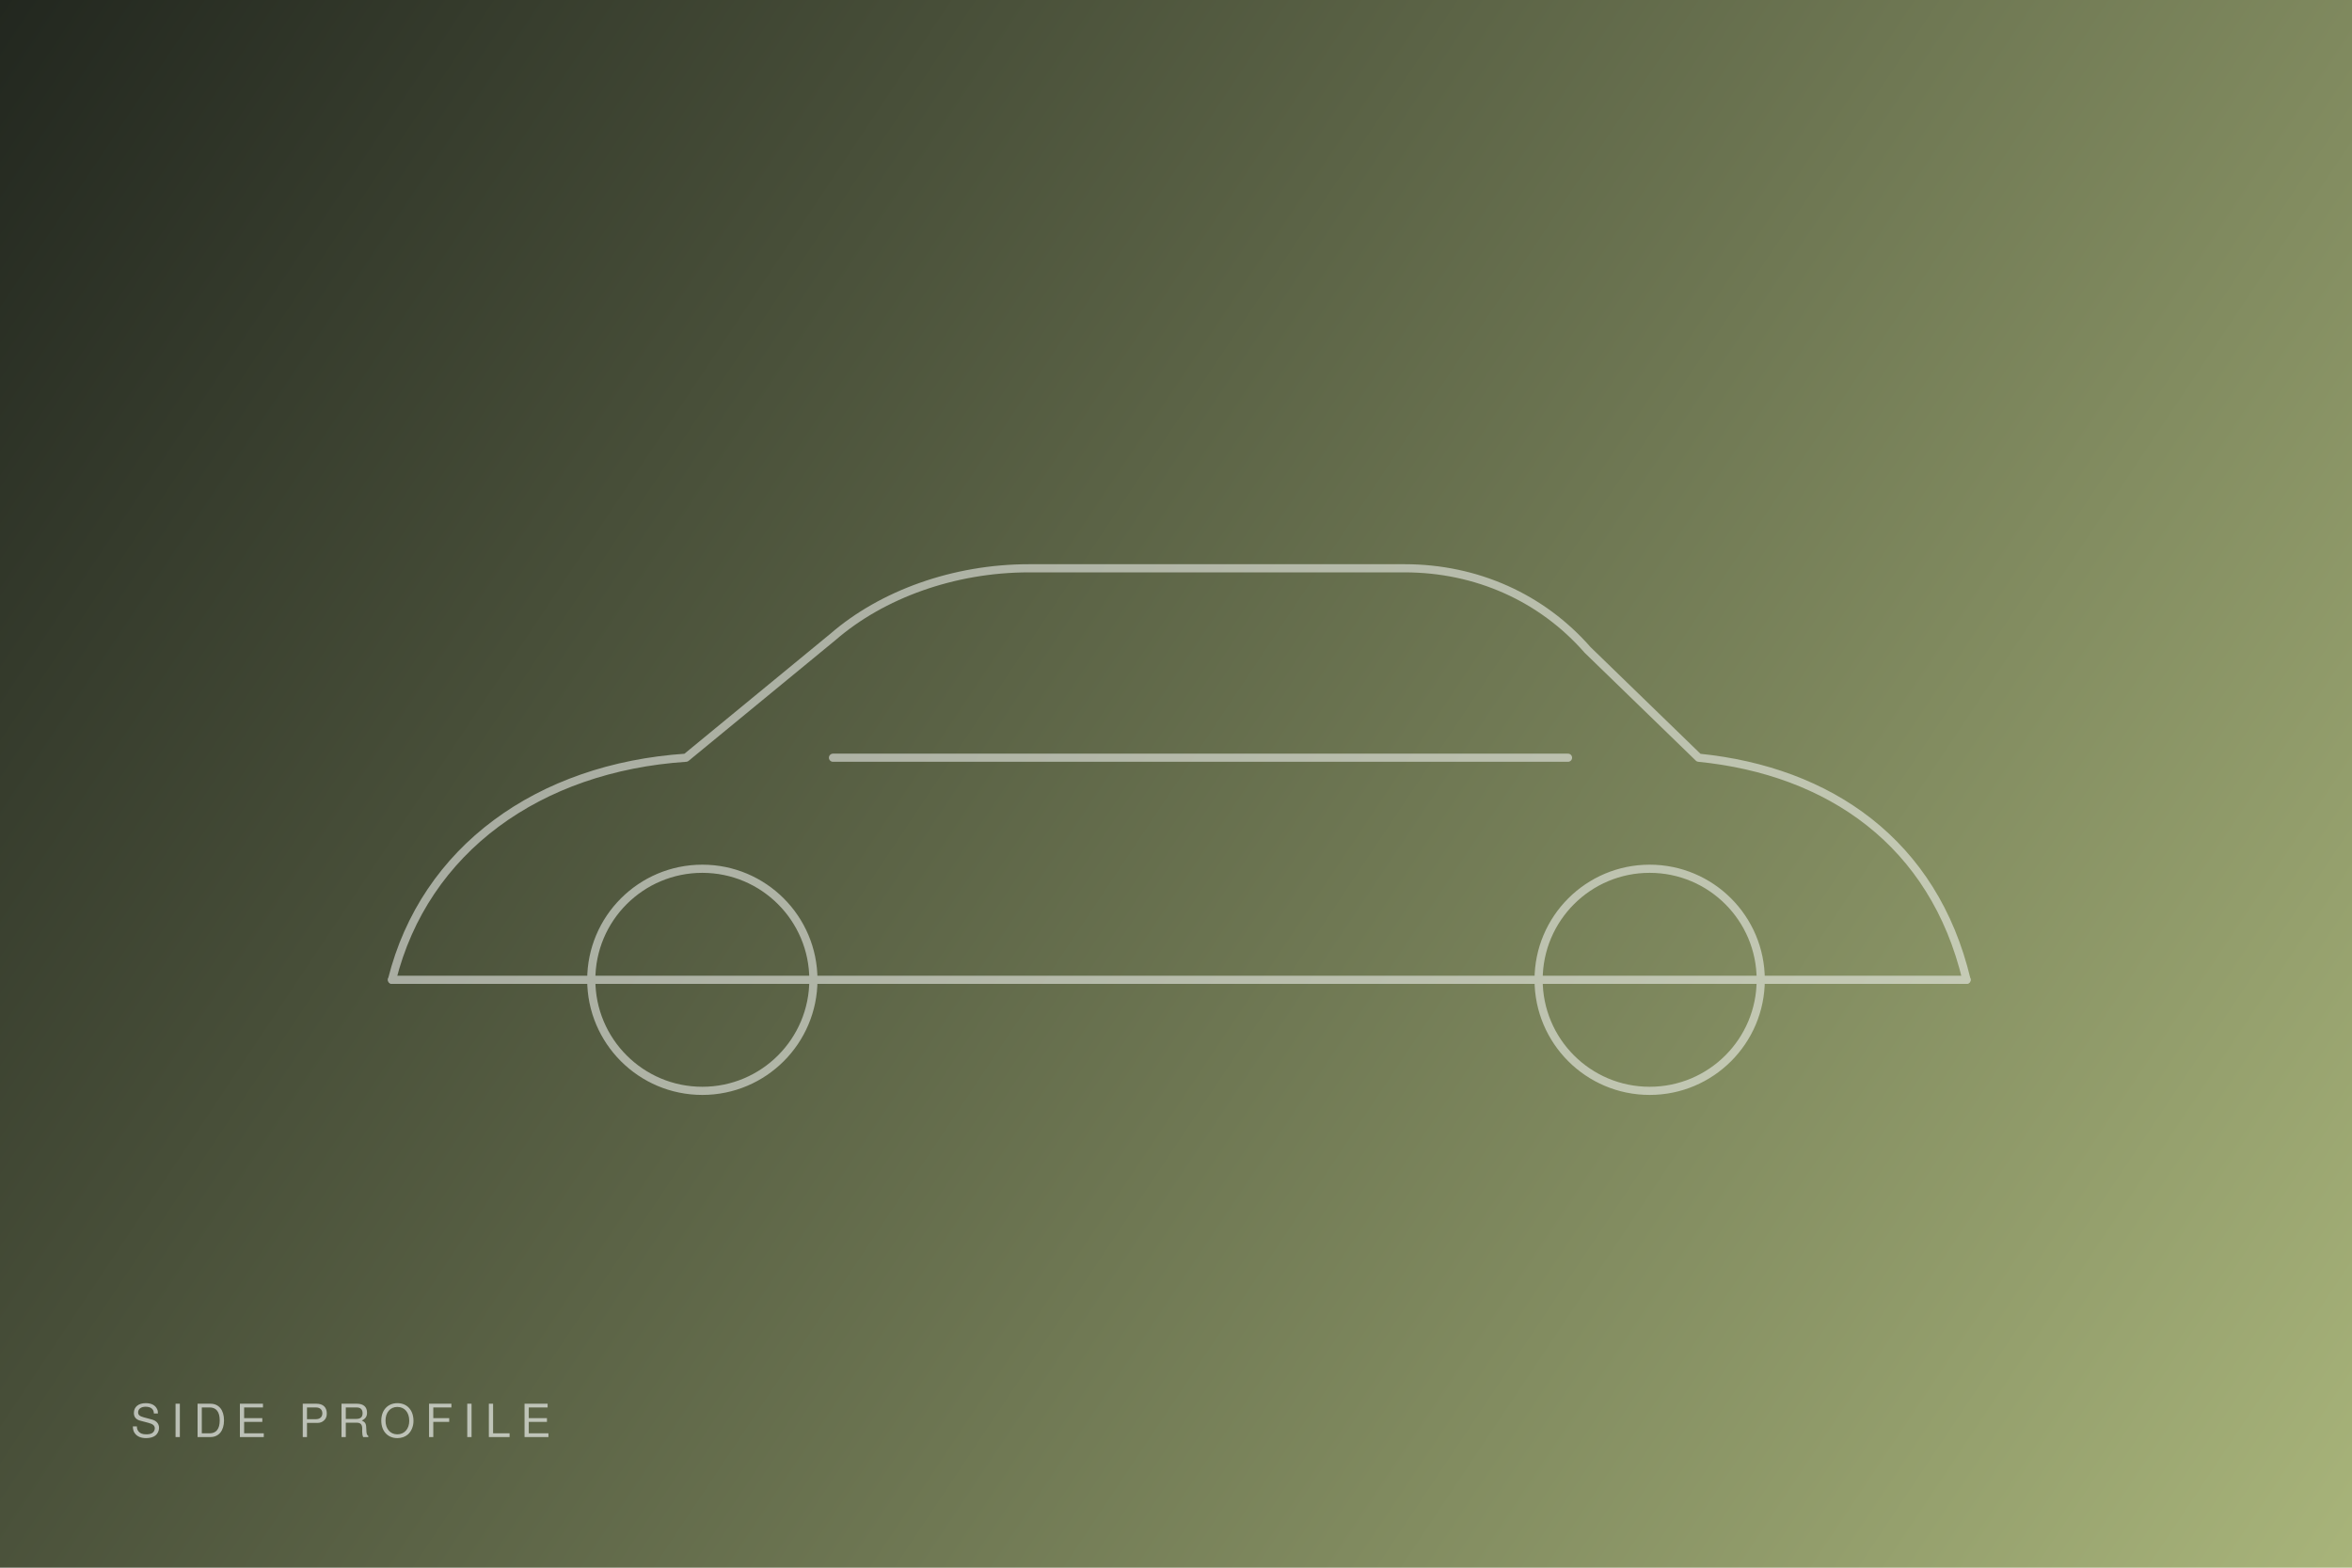
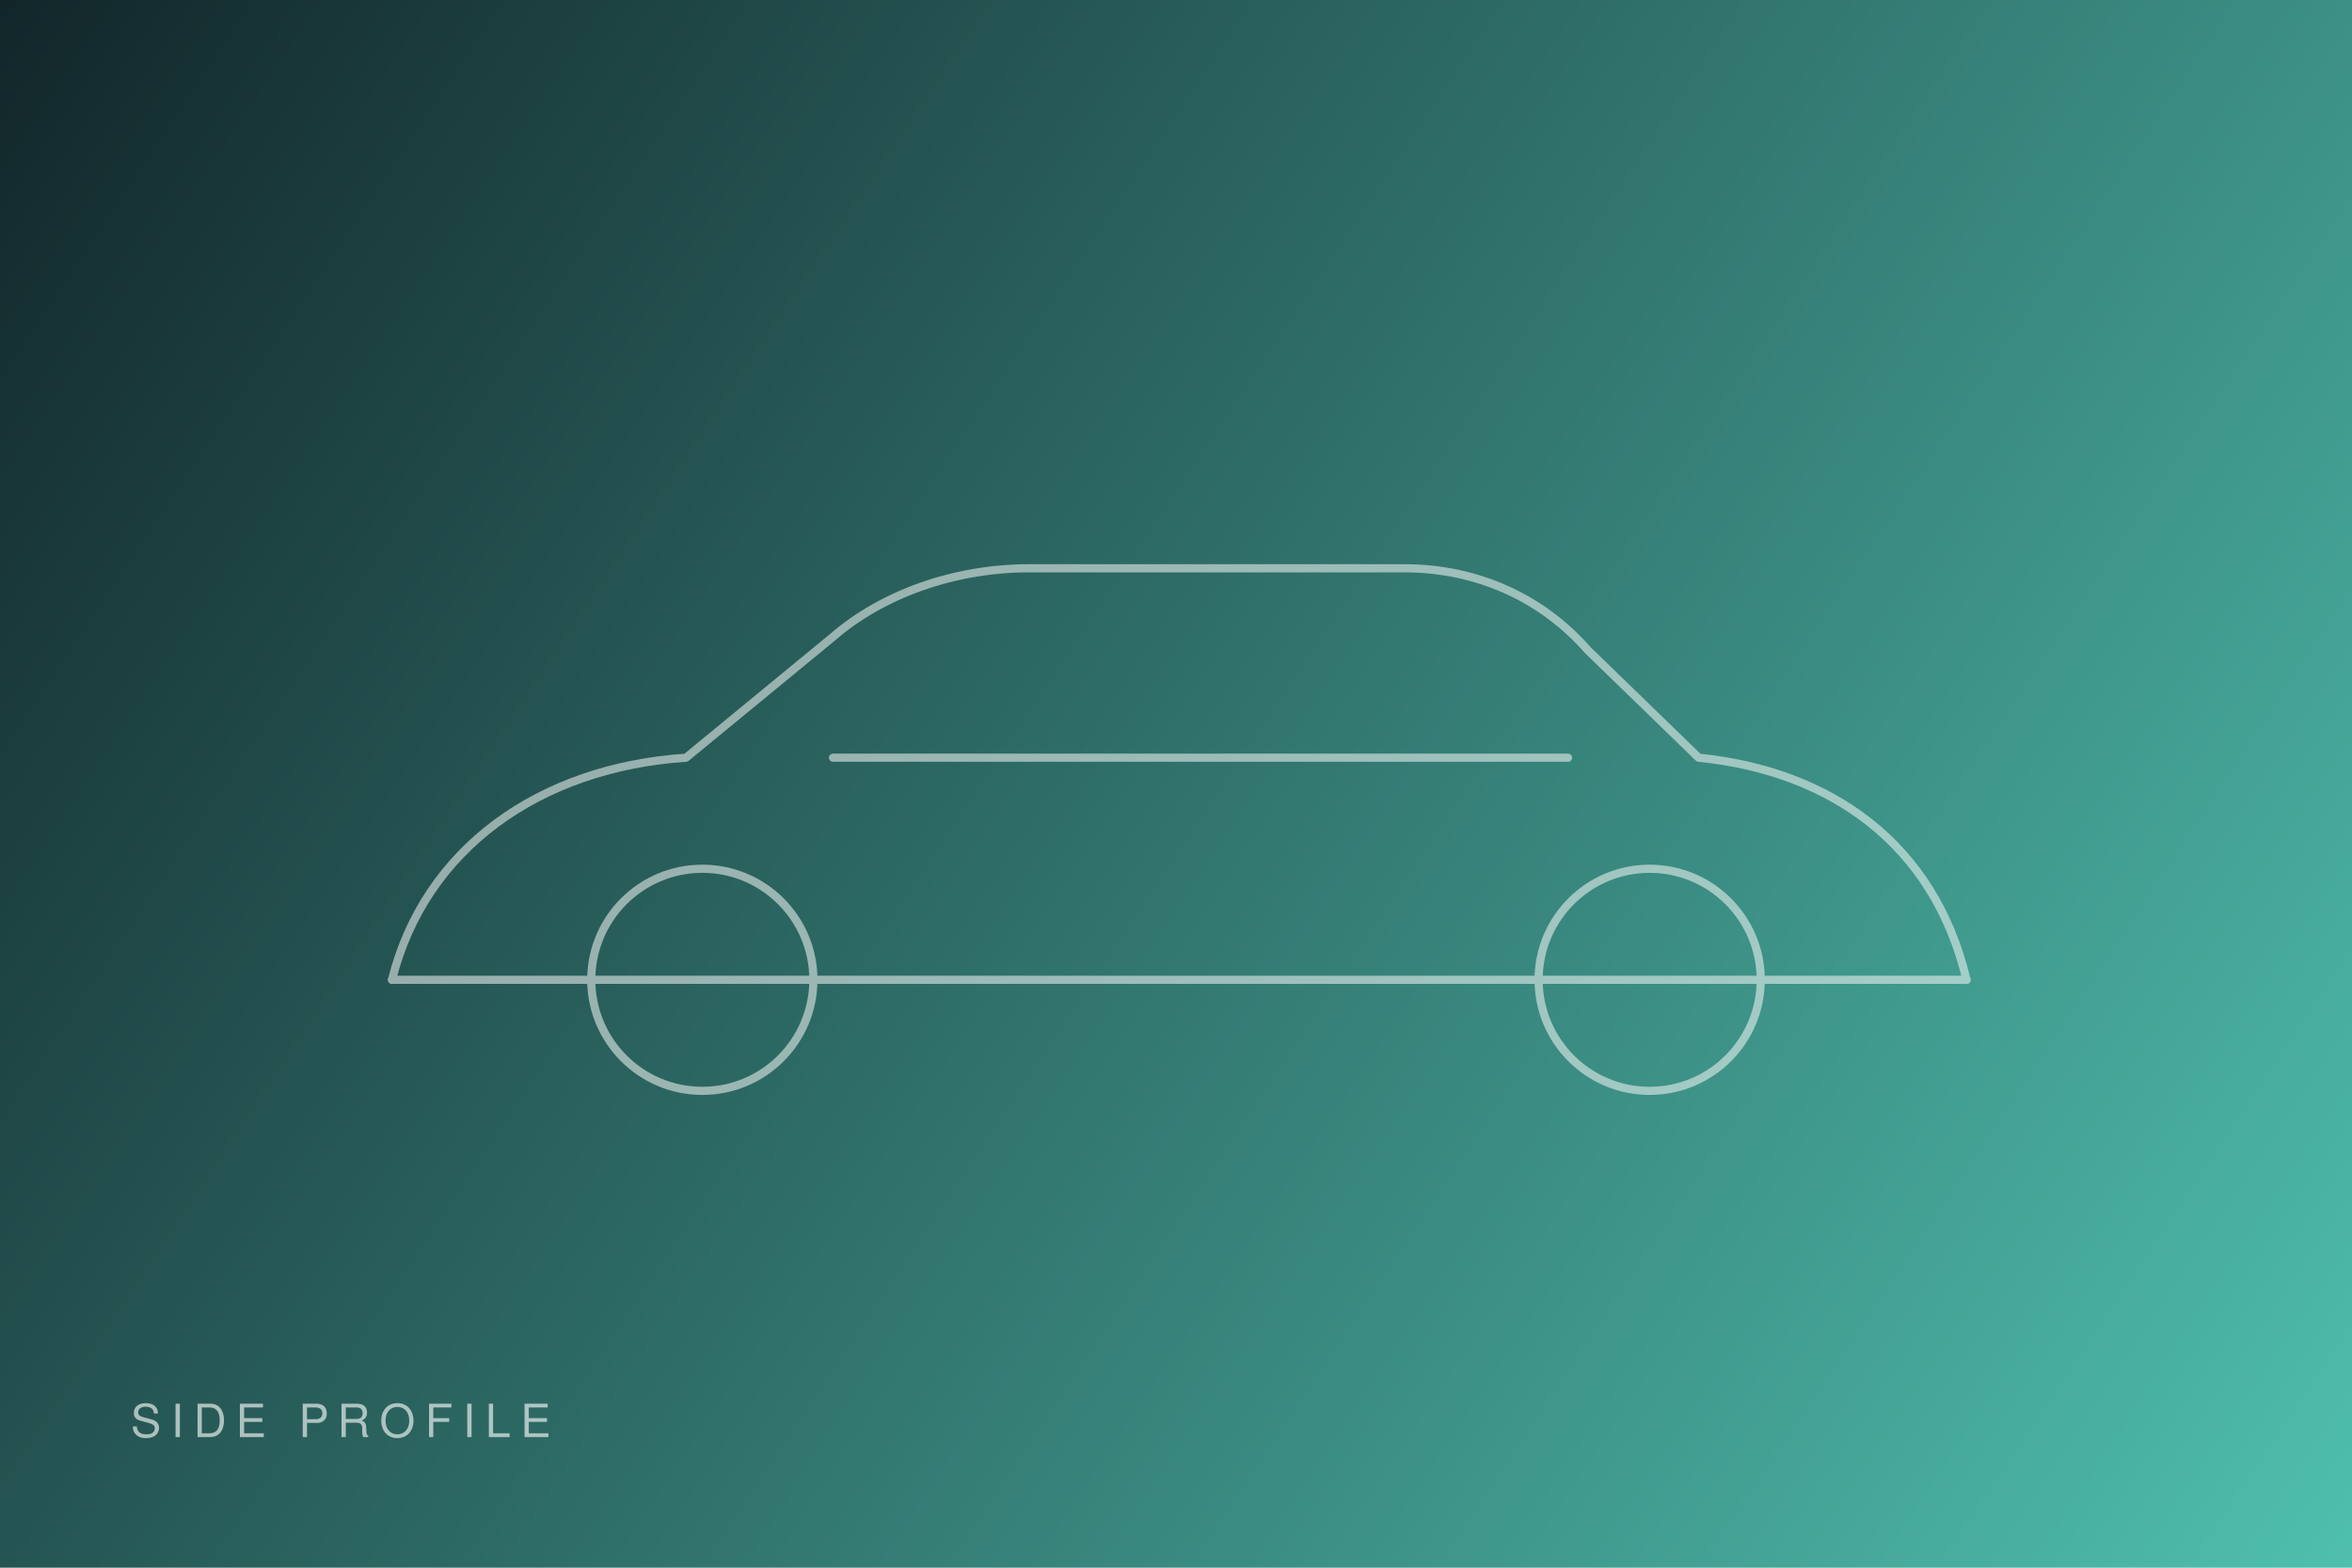
<svg xmlns="http://www.w3.org/2000/svg" width="1200" height="800" viewBox="0 0 720 480">
  <defs>
-     <linearGradient id="g51" x1="0" y1="0" x2="720" y2="480" gradientUnits="userSpaceOnUse">
-       <stop offset="0" stop-color="#22271f" />
-       <stop offset="1" stop-color="#a8b47a" />
+     <linearGradient id="g71" x1="0" y1="0" x2="720" y2="480" gradientUnits="userSpaceOnUse">
+       <stop offset="0" stop-color="#12262a" />
+       <stop offset="1" stop-color="#4fbfae" />
    </linearGradient>
  </defs>
-   <rect width="720" height="480" fill="url(#g51)" />
+   <rect width="720" height="480" fill="url(#g71)" />
  <g fill="none" stroke="#f5f7f6" stroke-width="2.5" stroke-linecap="round" stroke-linejoin="round" opacity="0.55">
    <path d="M120 300 C 130 260, 165 235, 210 232 L 255 195 C 270 182, 292 174, 315 174 L 430 174 C 452 174, 472 183, 486 199 L 520 232 C 560 236, 592 258, 602 300" />
    <line x1="120" y1="300" x2="602" y2="300" />
    <circle cx="215" cy="300" r="34" />
    <circle cx="505" cy="300" r="34" />
    <line x1="255" y1="232" x2="480" y2="232" />
  </g>
  <text x="40" y="440" font-family="Helvetica, Arial, sans-serif" font-size="14" letter-spacing="3" fill="#f5f7f6" opacity="0.65">SIDE PROFILE</text>
</svg>
